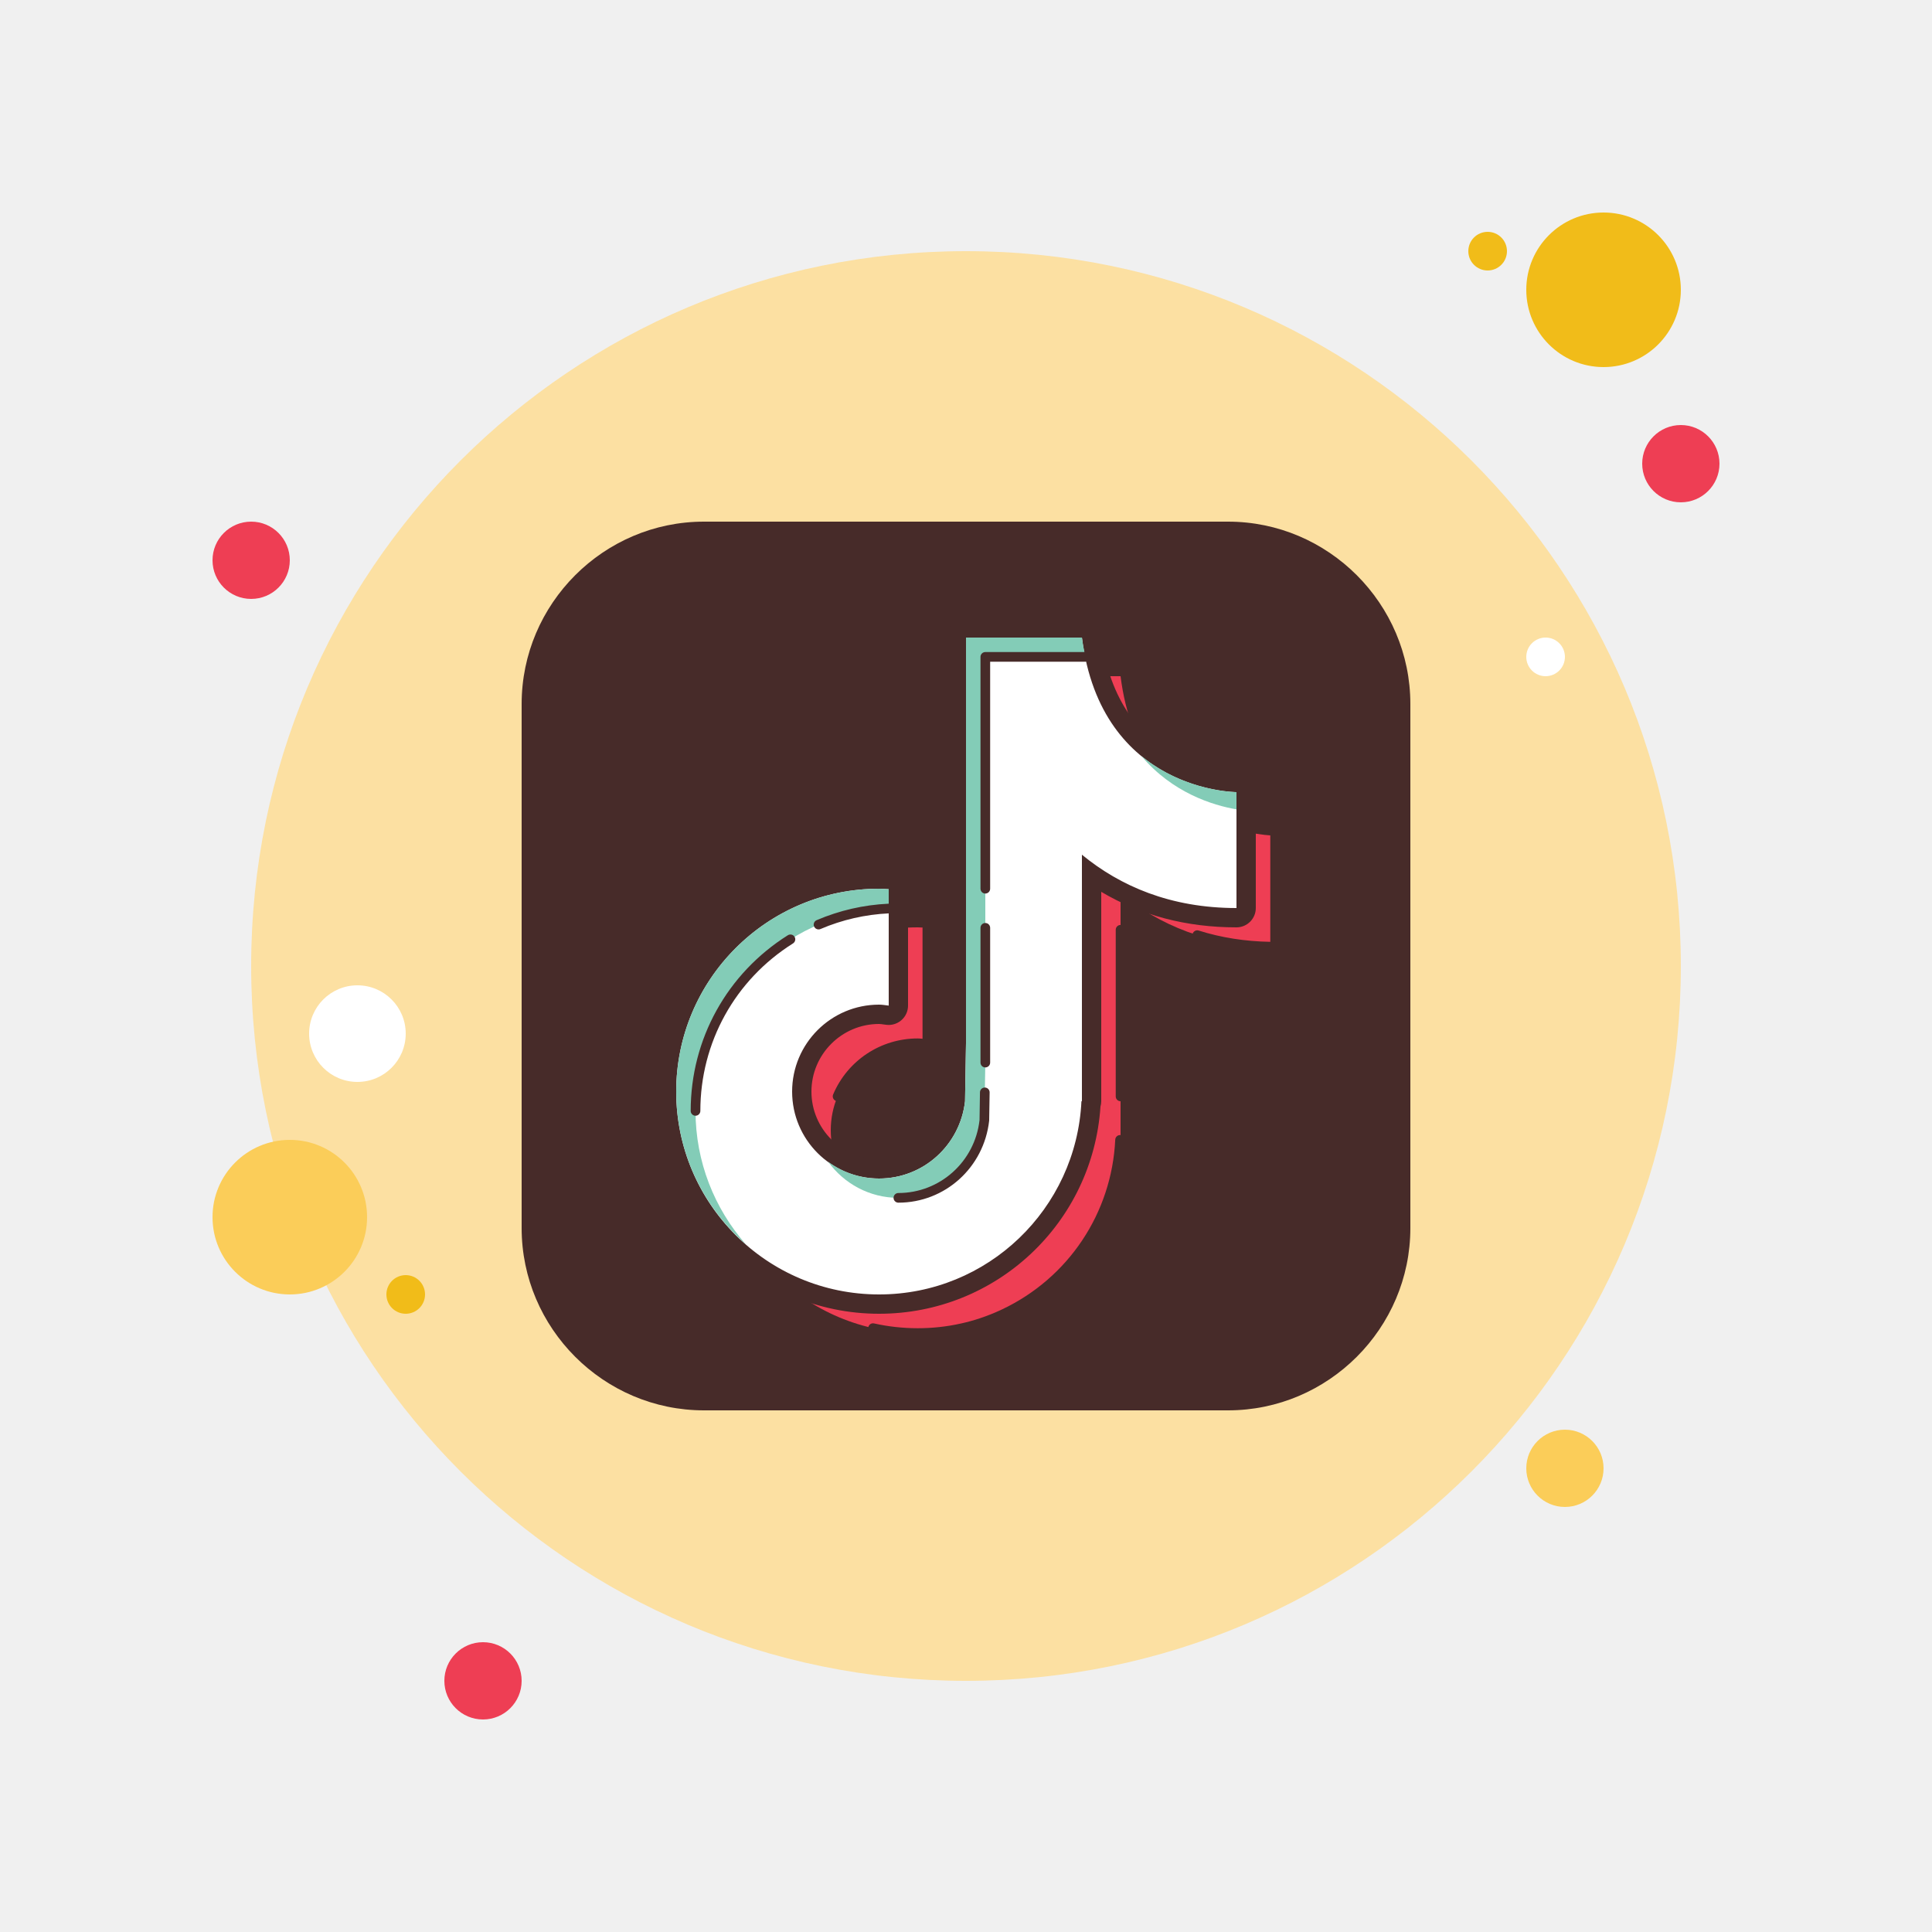
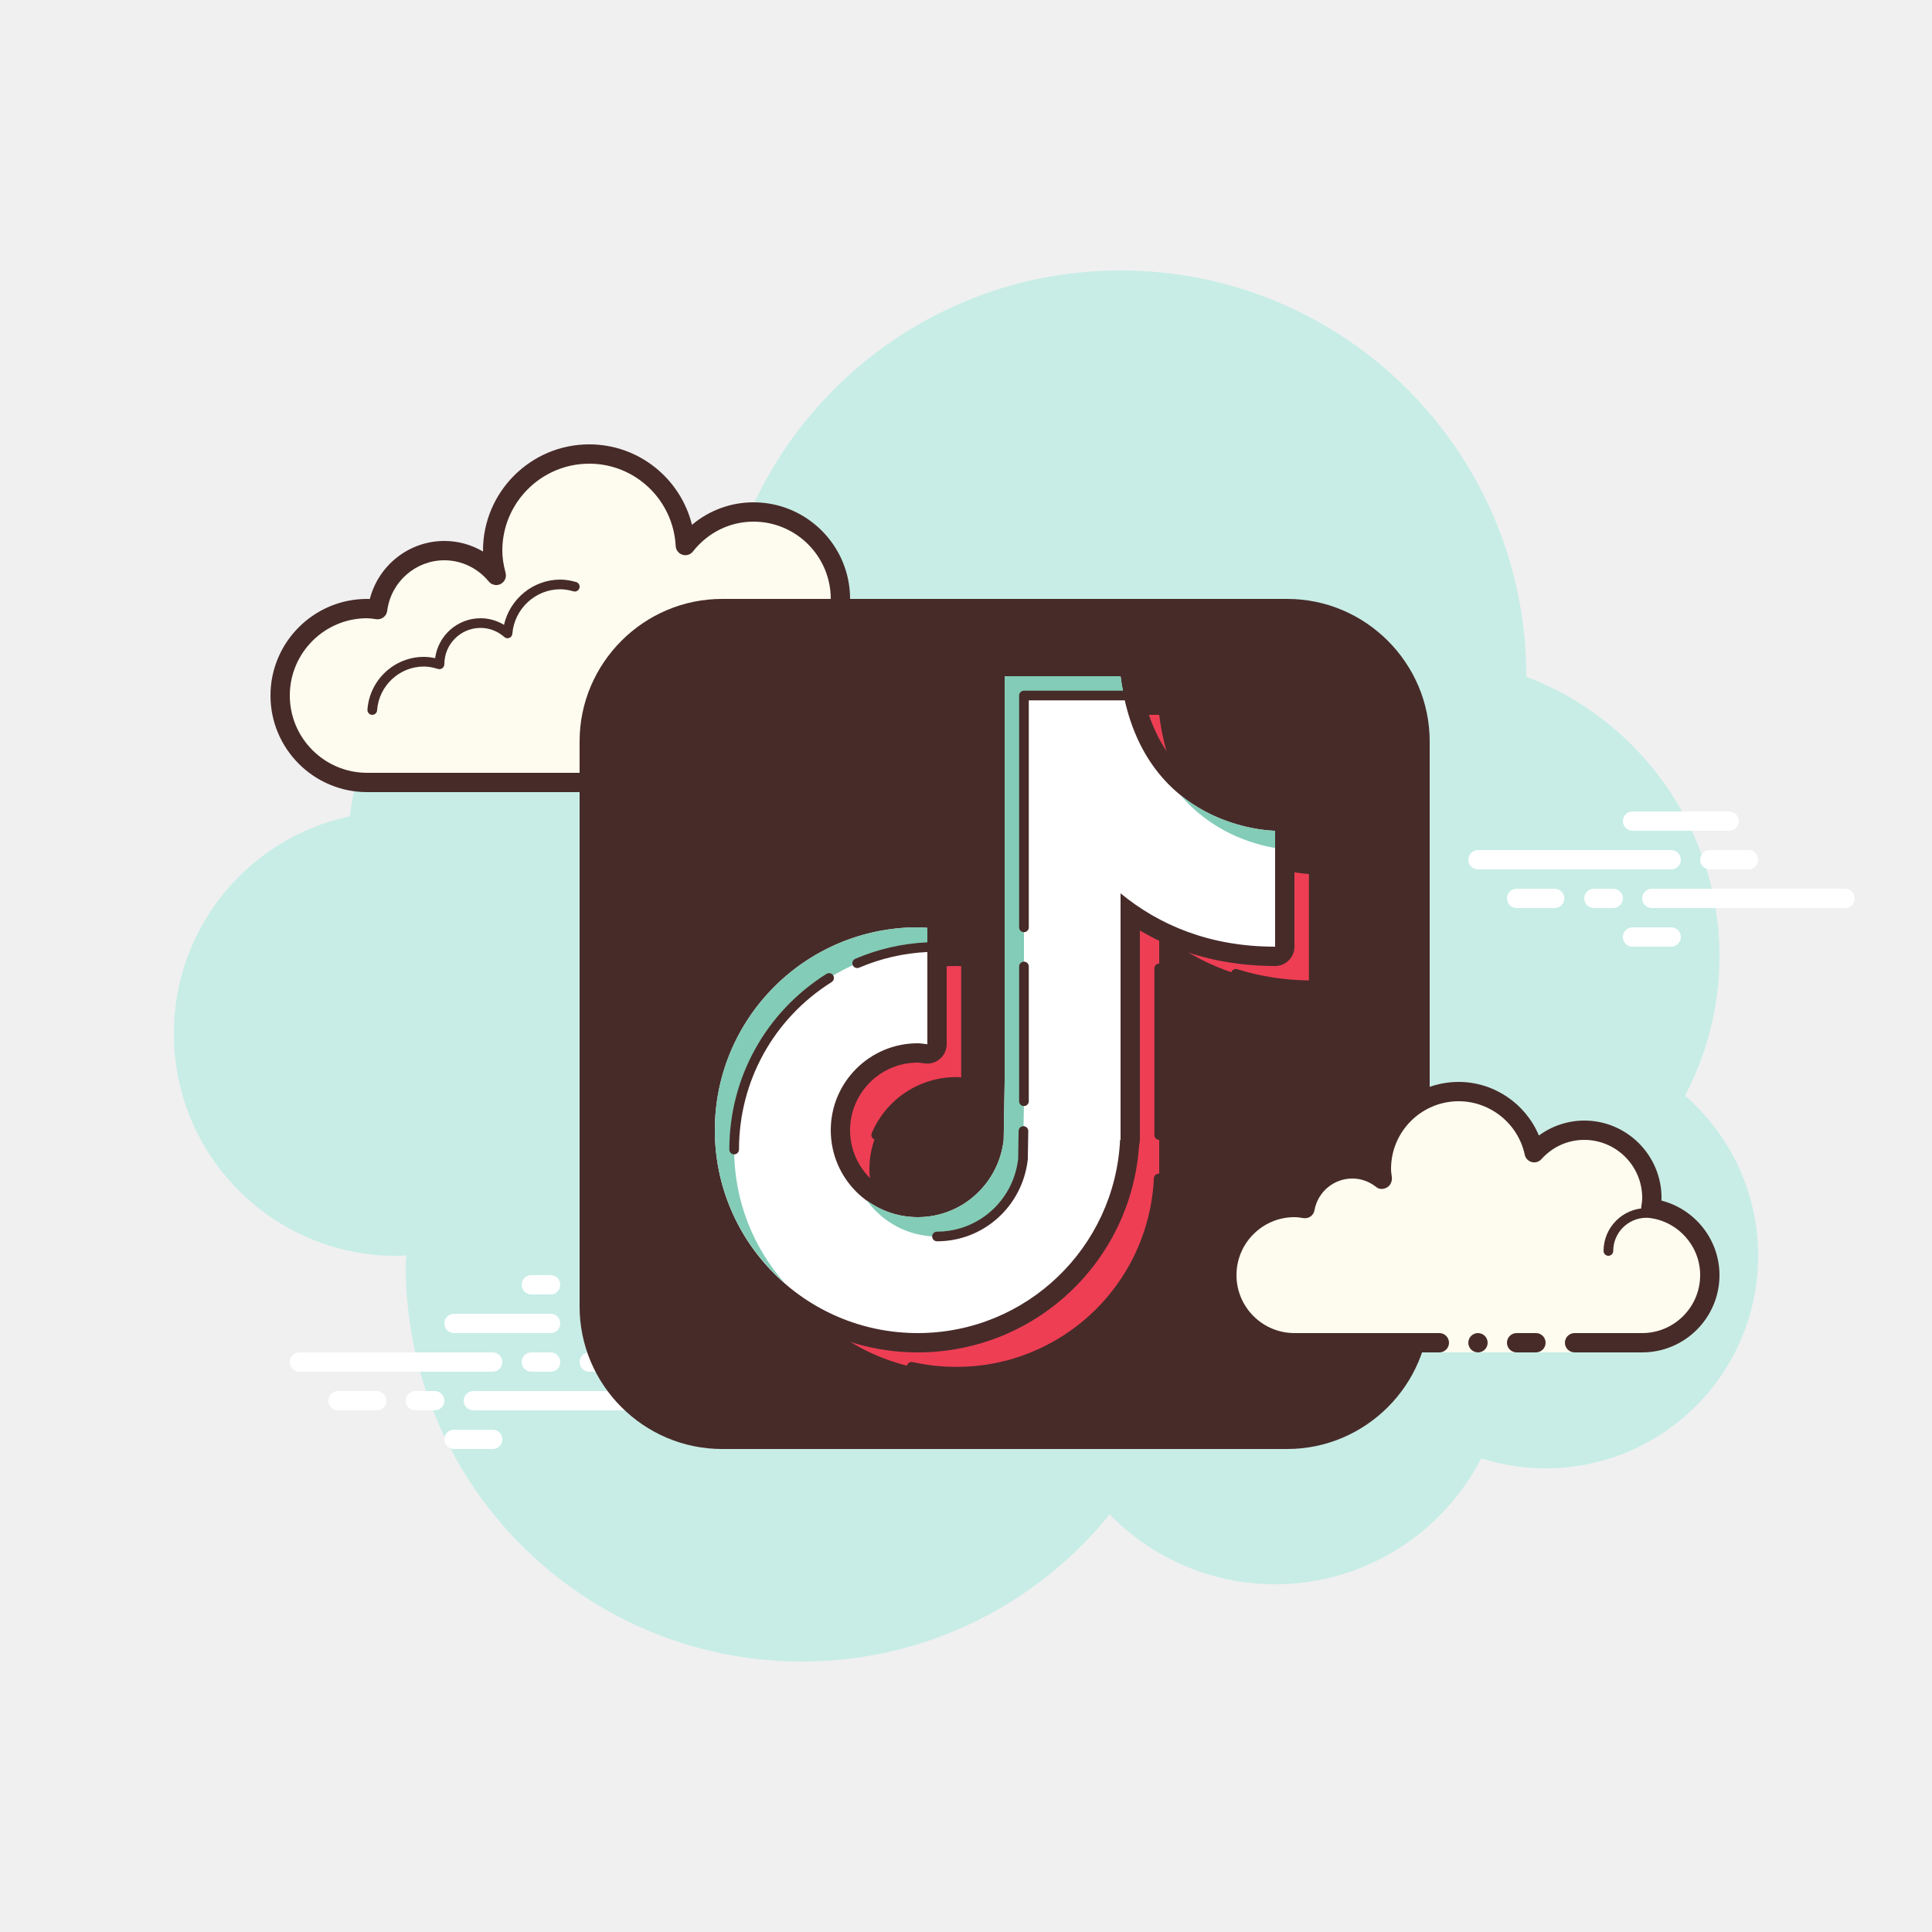
<svg xmlns="http://www.w3.org/2000/svg" viewBox="0 0 100 100">
-   <circle cx="13" cy="29" r="2" fill="#ee3e54" />
-   <circle cx="77" cy="13" r="1" fill="#f1bc19" />
-   <circle cx="50" cy="50" r="37" fill="#fce0a2" />
-   <circle cx="83" cy="15" r="4" fill="#f1bc19" />
-   <circle cx="87" cy="24" r="2" fill="#ee3e54" />
-   <circle cx="81" cy="76" r="2" fill="#fbcd59" />
-   <circle cx="15" cy="63" r="4" fill="#fbcd59" />
-   <circle cx="25" cy="87" r="2" fill="#ee3e54" />
-   <circle cx="18.5" cy="53.5" r="2.5" fill="#fff" />
-   <circle cx="21" cy="67" r="1" fill="#f1bc19" />
-   <circle cx="80" cy="34" r="1" fill="#fff" />
+   <path fill="#c7ede6" d="M87.215,56.71C88.35,54.555,89,52.105,89,49.5c0-6.621-4.159-12.257-10.001-14.478 C78.999,35.015,79,35.008,79,35c0-11.598-9.402-21-21-21c-9.784,0-17.981,6.701-20.313,15.757C36.211,29.272,34.638,29,33,29 c-7.692,0-14.023,5.793-14.89,13.252C12.906,43.353,9,47.969,9,53.5C9,59.851,14.149,65,20.5,65c0.177,0,0.352-0.012,0.526-0.022 C21.022,65.153,21,65.324,21,65.5C21,76.822,30.178,86,41.5,86c6.437,0,12.175-2.972,15.934-7.614C59.612,80.611,62.64,82,66,82 c4.65,0,8.674-2.65,10.666-6.518C77.718,75.817,78.837,76,80,76c6.075,0,11-4.925,11-11C91,61.689,89.53,58.727,87.215,56.71z" />
+   <path fill="#fdfcef" d="M34.5,40.5V41h3v-0.5c0,0,4.242,0,5.5,0c2.485,0,4.5-2.015,4.5-4.5 c0-2.333-1.782-4.229-4.055-4.455C43.467,31.364,43.5,31.187,43.5,31c0-2.485-2.015-4.5-4.5-4.5c-1.438,0-2.703,0.686-3.527,1.736 C35.333,25.6,33.171,23.5,30.5,23.5c-2.761,0-5,2.239-5,5c0,0.446,0.077,0.87,0.187,1.282C25.045,29.005,24.086,28.5,23,28.5 c-1.781,0-3.234,1.335-3.455,3.055C19.364,31.533,19.187,31.5,19,31.5c-2.485,0-4.5,2.015-4.5,4.5s2.015,4.5,4.5,4.5s9.5,0,9.5,0 H34.5z" />
+   <path fill="#472b29" d="M30.5,23c-3.033,0-5.5,2.467-5.5,5.5c0,0.016,0,0.031,0,0.047C24.398,28.192,23.71,28,23,28 c-1.831,0-3.411,1.261-3.858,3.005C19.095,31.002,19.048,31,19,31c-2.757,0-5,2.243-5,5s2.243,5,5,5h15.5 c0.276,0,0.5-0.224,0.5-0.5S34.776,40,34.5,40H19c-2.206,0-4-1.794-4-4s1.794-4,4-4c0.117,0,0.23,0.017,0.343,0.032l0.141,0.019 c0.021,0.003,0.041,0.004,0.062,0.004c0.246,0,0.462-0.185,0.495-0.437C20.232,30.125,21.504,29,23,29 c0.885,0,1.723,0.401,2.301,1.1c0.098,0.118,0.241,0.182,0.386,0.182c0.078,0,0.156-0.018,0.228-0.056 c0.209-0.107,0.314-0.346,0.254-0.573C26.054,29.218,26,28.852,26,28.5c0-2.481,2.019-4.5,4.5-4.5 c2.381,0,4.347,1.872,4.474,4.263c0.011,0.208,0.15,0.387,0.349,0.45c0.05,0.016,0.101,0.024,0.152,0.024 c0.15,0,0.296-0.069,0.392-0.192C36.638,27.563,37.779,27,39,27c2.206,0,4,1.794,4,4c0,0.117-0.017,0.23-0.032,0.343l-0.019,0.141 c-0.016,0.134,0.022,0.268,0.106,0.373c0.084,0.105,0.207,0.172,0.34,0.185C45.451,32.247,47,33.949,47,36c0,2.206-1.794,4-4,4 h-5.5c-0.276,0-0.5,0.224-0.5,0.5s0.224,0.5,0.5,0.5H43c2.757,0,5-2.243,5-5c0-2.397-1.689-4.413-4.003-4.877 C43.999,31.082,44,31.041,44,31c0-2.757-2.243-5-5-5c-1.176,0-2.293,0.416-3.183,1.164C35.219,24.76,33.055,23,30.5,23L30.5,23z" />
+   <path fill="#472b29" d="M29,30c-1.403,0-2.609,0.999-2.913,2.341C25.72,32.119,25.301,32,24.875,32 c-1.202,0-2.198,0.897-2.353,2.068C22.319,34.022,22.126,34,21.937,34c-1.529,0-2.811,1.2-2.918,2.732 C19.01,36.87,19.114,36.99,19.251,37c0.006,0,0.012,0,0.018,0c0.13,0,0.24-0.101,0.249-0.232c0.089-1.271,1.151-2.268,2.419-2.268 c0.229,0,0.47,0.042,0.738,0.127c0.022,0.007,0.045,0.01,0.067,0.01c0.055,0,0.11-0.02,0.156-0.054 C22.962,34.537,23,34.455,23,34.375c0-1.034,0.841-1.875,1.875-1.875c0.447,0,0.885,0.168,1.231,0.473 c0.047,0.041,0.106,0.063,0.165,0.063c0.032,0,0.063-0.006,0.093-0.019c0.088-0.035,0.148-0.117,0.155-0.212 C26.623,31.512,27.712,30.5,29,30.5c0.208,0,0.425,0.034,0.682,0.107c0.023,0.007,0.047,0.01,0.07,0.01 c0.109,0,0.207-0.073,0.239-0.182c0.038-0.133-0.039-0.271-0.172-0.309C29.517,30.04,29.256,30,29,30L29,30z" />
+   <path fill="#472b29" d="M42.883,31.5c-1.326,0-2.508,0.897-2.874,2.182c-0.038,0.133,0.039,0.271,0.172,0.309 C40.205,33.997,40.228,34,40.25,34c0.109,0,0.209-0.072,0.24-0.182C40.795,32.748,41.779,32,42.883,32 c0.117,0,0.23,0.014,0.342,0.029c0.012,0.002,0.023,0.003,0.035,0.003c0.121,0,0.229-0.092,0.246-0.217 c0.019-0.137-0.077-0.263-0.214-0.281C43.158,31.516,43.022,31.5,42.883,31.5L42.883,31.5z" />
+   <path fill="#fff" d="M25.5,71h-10c-0.276,0-0.5-0.224-0.5-0.5s0.224-0.5,0.5-0.5h10c0.276,0,0.5,0.224,0.5,0.5 S25.777,71,25.5,71z" />
+   <path fill="#fff" d="M28.5,71h-1c-0.276,0-0.5-0.224-0.5-0.5s0.224-0.5,0.5-0.5h1c0.276,0,0.5,0.224,0.5,0.5 S28.777,71,28.5,71z" />
+   <path fill="#fff" d="M33.491,73H24.5c-0.276,0-0.5-0.224-0.5-0.5s0.224-0.5,0.5-0.5h8.991c0.276,0,0.5,0.224,0.5,0.5 S33.767,73,33.491,73z" />
+   <path fill="#fff" d="M22.5,73h-1c-0.276,0-0.5-0.224-0.5-0.5s0.224-0.5,0.5-0.5h1c0.276,0,0.5,0.224,0.5,0.5 S22.777,73,22.5,73z" />
+   <path fill="#fff" d="M19.5,73h-2c-0.276,0-0.5-0.224-0.5-0.5s0.224-0.5,0.5-0.5h2c0.276,0,0.5,0.224,0.5,0.5 S19.777,73,19.5,73z" />
+   <path fill="#fff" d="M25.5,75h-2c-0.276,0-0.5-0.224-0.5-0.5s0.224-0.5,0.5-0.5h2c0.276,0,0.5,0.224,0.5,0.5 S25.776,75,25.5,75z" />
+   <path fill="#fff" d="M28.5,66c-0.177,0-0.823,0-1,0c-0.276,0-0.5,0.224-0.5,0.5c0,0.276,0.224,0.5,0.5,0.5 c0.177,0,0.823,0,1,0c0.276,0,0.5-0.224,0.5-0.5C29,66.224,28.776,66,28.5,66z" />
+   <path fill="#fff" d="M28.5,68c-0.177,0-4.823,0-5,0c-0.276,0-0.5,0.224-0.5,0.5c0,0.276,0.224,0.5,0.5,0.5 c0.177,0,4.823,0,5,0c0.276,0,0.5-0.224,0.5-0.5C29,68.224,28.776,68,28.5,68z" />
+   <path fill="#fff" d="M33.5,70c-0.177,0-2.823,0-3,0c-0.276,0-0.5,0.224-0.5,0.5c0,0.276,0.224,0.5,0.5,0.5 c0.177,0,2.823,0,3,0c0.276,0,0.5-0.224,0.5-0.5C34,70.224,33.776,70,33.5,70z" />
  <g>
-     <path fill="#472b29" d="M36.437,72.3c-4.817,0-8.737-3.92-8.737-8.737V36.438c0-4.817,3.92-8.737,8.737-8.737h27.125 c4.817,0,8.737,3.92,8.737,8.737v27.125c0,4.817-3.92,8.737-8.737,8.737H36.437z" />
-     <path fill="#472b29" d="M63.562,28.4c4.432,0,8.037,3.606,8.037,8.037v27.125c0,4.432-3.606,8.037-8.037,8.037H36.437 c-4.432,0-8.037-3.606-8.037-8.037V36.438c0-4.432,3.606-8.037,8.037-8.037H63.562 M63.562,27H36.437 C31.247,27,27,31.247,27,36.438v27.125C27,68.753,31.247,73,36.437,73h27.125C68.753,73,73,68.753,73,63.563V36.438 C73,31.247,68.753,27,63.562,27L63.562,27z" />
+     <path fill="#fff" d="M86.5,45h-10c-0.276,0-0.5-0.224-0.5-0.5s0.224-0.5,0.5-0.5h10c0.276,0,0.5,0.224,0.5,0.5 S86.776,45,86.5,45z" />
+     <path fill="#fff" d="M90.5,45h-2c-0.276,0-0.5-0.224-0.5-0.5s0.224-0.5,0.5-0.5h2c0.276,0,0.5,0.224,0.5,0.5 S90.776,45,90.5,45z" />
+     <path fill="#fff" d="M95.5,47h-10c-0.276,0-0.5-0.224-0.5-0.5s0.224-0.5,0.5-0.5h10c0.276,0,0.5,0.224,0.5,0.5 S95.777,47,95.5,47z" />
+     <path fill="#fff" d="M83.5,47h-1c-0.276,0-0.5-0.224-0.5-0.5s0.224-0.5,0.5-0.5h1c0.276,0,0.5,0.224,0.5,0.5 S83.776,47,83.5,47z" />
+     <path fill="#fff" d="M80.47,47H78.5c-0.276,0-0.5-0.224-0.5-0.5s0.224-0.5,0.5-0.5h1.97c0.276,0,0.5,0.224,0.5,0.5 S80.746,47,80.47,47z" />
+     <path fill="#fff" d="M89.5,43h-5c-0.276,0-0.5-0.224-0.5-0.5s0.224-0.5,0.5-0.5h5c0.276,0,0.5,0.224,0.5,0.5 S89.777,43,89.5,43z" />
+     <path fill="#fff" d="M86.5,49h-2c-0.276,0-0.5-0.224-0.5-0.5s0.224-0.5,0.5-0.5h2c0.276,0,0.5,0.224,0.5,0.5 S86.776,49,86.5,49z" />
  </g>
  <g>
-     <path fill="#ee3e54" d="M66,43c0,0-7,0-8-8h-6v14.024V56l-0.05,3c-0.252,2.247-2.136,4-4.45,4c-2.485,0-4.5-2.015-4.5-4.5 s2.015-4.5,4.5-4.5c0.171,0,0.334,0.032,0.5,0.05v-6.025C47.833,48.017,47.669,48,47.5,48C41.701,48,37,52.701,37,58.5 C37,64.299,41.701,69,47.5,69c5.63,0,10.212-4.435,10.475-10H58V46.24c1.98,1.623,4.584,2.76,8,2.76C66,47,66,43,66,43z" />
+     <path fill="#472b29" d="M37.375,74.3c-3.681,0-6.675-2.994-6.675-6.675v-29.25c0-3.681,2.994-6.675,6.675-6.675h29.25 c3.681,0,6.675,2.994,6.675,6.675v29.25c0,3.681-2.994,6.675-6.675,6.675H37.375z" />
+     <path fill="#472b29" d="M66.625,32.4c3.295,0,5.975,2.68,5.975,5.975v29.25c0,3.295-2.68,5.975-5.975,5.975h-29.25 c-3.295,0-5.975-2.68-5.975-5.975v-29.25c0-3.295,2.68-5.975,5.975-5.975H66.625 M66.625,31h-29.25 C33.319,31,30,34.319,30,38.375v29.25C30,71.681,33.319,75,37.375,75h29.25C70.681,75,74,71.681,74,67.625v-29.25 C74,34.319,70.681,31,66.625,31L66.625,31z" />
  </g>
  <g>
-     <path fill="#472b29" d="M58,57c-0.138,0-0.25-0.112-0.25-0.25v-8.625c0-0.138,0.112-0.25,0.25-0.25s0.25,0.112,0.25,0.25 v8.625C58.25,56.888,58.138,57,58,57z" />
+     <path fill="#ee3e54" d="M68,45c0,0-7,0-8-8h-6v14.024V58l-0.05,3c-0.252,2.247-2.136,4-4.45,4c-2.485,0-4.5-2.015-4.5-4.5 s2.015-4.5,4.5-4.5c0.171,0,0.334,0.032,0.5,0.05v-6.025C49.833,50.017,49.669,50,49.5,50C43.701,50,39,54.701,39,60.5 C39,66.299,43.701,71,49.5,71c5.63,0,10.212-4.435,10.475-10H60V48.24c1.98,1.623,4.584,2.76,8,2.76C68,49,68,45,68,45z" />
  </g>
  <g>
-     <path fill="#472b29" d="M47.5,69.25c-0.799,0-1.595-0.088-2.366-0.261c-0.135-0.03-0.22-0.164-0.189-0.299 c0.03-0.134,0.159-0.221,0.299-0.189c1.468,0.329,3.038,0.331,4.5,0.002c0.324-0.071,0.647-0.16,0.963-0.265 c0.398-0.132,0.788-0.288,1.157-0.463c3.438-1.624,5.683-4.991,5.861-8.787c0.007-0.134,0.116-0.238,0.25-0.238 c0.138,0,0.263,0.112,0.263,0.25c0,0.034-0.006,0.066-0.018,0.097c-0.216,3.946-2.563,7.439-6.143,9.13 c-0.388,0.185-0.796,0.348-1.215,0.486c-0.331,0.109-0.671,0.203-1.011,0.278C49.087,69.163,48.296,69.25,47.5,69.25z" />
+     <path fill="#472b29" d="M60,59c-0.138,0-0.25-0.112-0.25-0.25v-8.625c0-0.138,0.112-0.25,0.25-0.25s0.25,0.112,0.25,0.25 v8.625C60.25,58.888,60.138,59,60,59z" />
  </g>
  <g>
-     <path fill="#472b29" d="M43.354,56.998c-0.032,0-0.065-0.006-0.098-0.02c-0.127-0.054-0.187-0.201-0.133-0.328 c0.746-1.762,2.464-2.9,4.377-2.9c0.085,0,0.168,0.007,0.25,0.017v-5.741c0-0.138,0.112-0.25,0.25-0.25s0.25,0.112,0.25,0.25v6.025 c0,0.071-0.03,0.139-0.083,0.187c-0.054,0.047-0.124,0.067-0.194,0.062l-0.154-0.02c-0.104-0.014-0.21-0.029-0.318-0.029 c-1.712,0-3.249,1.019-3.916,2.596C43.543,56.94,43.451,56.998,43.354,56.998z" />
+     <path fill="#472b29" d="M49.5,71.25c-0.799,0-1.595-0.088-2.366-0.261c-0.135-0.03-0.22-0.164-0.189-0.299 c0.03-0.134,0.158-0.221,0.299-0.189c1.468,0.33,3.038,0.33,4.5,0.002c0.324-0.071,0.647-0.16,0.963-0.265 c0.398-0.132,0.788-0.288,1.157-0.463c3.438-1.624,5.683-4.991,5.861-8.787c0.007-0.134,0.116-0.238,0.25-0.238 c0.138,0,0.263,0.112,0.263,0.25c0,0.034-0.006,0.066-0.018,0.097c-0.216,3.946-2.563,7.439-6.143,9.13 c-0.388,0.185-0.796,0.348-1.215,0.486c-0.331,0.109-0.671,0.203-1.011,0.278C51.087,71.163,50.296,71.25,49.5,71.25z" />
  </g>
  <g>
-     <path fill="#472b29" d="M66,49.25c-1.45,0-2.831-0.205-4.106-0.609c-0.132-0.042-0.205-0.183-0.163-0.313 c0.042-0.132,0.187-0.205,0.313-0.163c1.153,0.365,2.399,0.562,3.706,0.584V43.24c-0.66-0.044-2.505-0.277-4.288-1.503 c-0.114-0.078-0.143-0.234-0.064-0.348c0.079-0.113,0.236-0.141,0.348-0.064c2.048,1.408,4.233,1.425,4.255,1.425 c0.138,0,0.25,0.112,0.25,0.25v6C66.25,49.138,66.138,49.25,66,49.25z" />
+     <path fill="#472b29" d="M45.354,58.998c-0.032,0-0.065-0.006-0.098-0.02c-0.127-0.054-0.187-0.201-0.133-0.328 c0.746-1.762,2.464-2.9,4.377-2.9c0.085,0,0.168,0.007,0.25,0.017v-5.741c0-0.138,0.112-0.25,0.25-0.25s0.25,0.112,0.25,0.25v6.025 c0,0.071-0.03,0.139-0.083,0.187c-0.054,0.047-0.124,0.067-0.194,0.062l-0.154-0.02c-0.104-0.014-0.21-0.029-0.318-0.029 c-1.712,0-3.249,1.019-3.916,2.596C45.543,58.94,45.451,58.998,45.354,58.998z" />
  </g>
  <g>
-     <path fill="#fff" d="M45.5,67.5c-6.065,0-11-4.935-11-11s4.935-11,11-11c0.12,0,0.237,0.008,0.355,0.016l0.168,0.011 c0.267,0.012,0.477,0.232,0.477,0.499v6.025c0,0.143-0.061,0.277-0.167,0.373c-0.092,0.082-0.211,0.127-0.333,0.127 c-0.019,0-0.216-0.023-0.216-0.023C45.69,52.515,45.597,52.5,45.5,52.5c-2.206,0-4,1.794-4,4s1.794,4,4,4 c2.026,0,3.726-1.528,3.952-3.556l0.048-2.953V33c0-0.276,0.224-0.5,0.5-0.5h6c0.252,0,0.465,0.188,0.496,0.438 c0.932,7.45,7.237,7.562,7.505,7.563c0.275,0.001,0.499,0.225,0.499,0.5v6c0,0.276-0.224,0.5-0.5,0.5 c-2.828,0-5.346-0.758-7.5-2.255V57c0,0.064-0.013,0.126-0.034,0.184C56.109,62.981,51.323,67.5,45.5,67.5z" />
-     <path fill="#472b29" d="M56,33c1,8,8,8,8,8s0,4,0,6c-3.416,0-6.02-1.136-8-2.76V57h-0.025C55.712,62.565,51.13,67,45.5,67 C39.701,67,35,62.299,35,56.5C35,50.701,39.701,46,45.5,46c0.169,0,0.333,0.017,0.5,0.025v6.025C45.834,52.032,45.671,52,45.5,52 c-2.485,0-4.5,2.015-4.5,4.5s2.015,4.5,4.5,4.5c2.314,0,4.198-1.753,4.45-4L50,54v-6.976V33H56 M56,32h-6c-0.552,0-1,0.448-1,1 v14.024V54l-0.049,2.933C48.732,58.685,47.257,60,45.5,60c-1.93,0-3.5-1.57-3.5-3.5s1.57-3.5,3.5-3.5 c0.075,0,0.147,0.013,0.219,0.023l0.169,0.022c0.037,0.004,0.074,0.006,0.111,0.006c0.245,0,0.482-0.09,0.667-0.255 C46.879,52.606,47,52.335,47,52.05v-6.025c0-0.534-0.419-0.974-0.953-0.999l-0.156-0.01C45.761,45.008,45.632,45,45.5,45 C39.159,45,34,50.159,34,56.5S39.159,68,45.5,68c6.069,0,11.06-4.695,11.461-10.729C56.986,57.185,57,57.094,57,57V46.161 C59.057,47.382,61.403,48,64,48c0.552,0,1-0.448,1-1v-6c0-0.552-0.448-1-1-1c-0.246-0.002-6.134-0.131-7.008-7.124 C56.93,32.376,56.504,32,56,32L56,32z" />
+     <path fill="#472b29" d="M68,51.25c-1.45,0-2.831-0.205-4.106-0.609c-0.132-0.042-0.205-0.183-0.163-0.313 c0.042-0.132,0.187-0.206,0.313-0.163c1.153,0.365,2.399,0.562,3.706,0.584V45.24c-0.66-0.044-2.505-0.277-4.288-1.503 c-0.114-0.078-0.143-0.234-0.064-0.348c0.079-0.113,0.235-0.141,0.348-0.064c2.048,1.408,4.233,1.425,4.255,1.425 c0.138,0,0.25,0.112,0.25,0.25v6C68.25,51.138,68.138,51.25,68,51.25z" />
  </g>
  <g>
-     <path fill="#83ccb7" d="M64,41.892C64,41.352,64,41,64,41s-2.649-0.007-4.921-1.871C60.687,41.039,62.78,41.683,64,41.892z" />
-     <path fill="#83ccb7" d="M42.866,60.134C43.684,61.26,45.002,62,46.5,62c2.314,0,4.198-1.753,4.45-4L51,55v-6.976V34h5.181 c-0.067-0.324-0.136-0.645-0.181-1h-6v14.024V54l-0.05,3c-0.252,2.247-2.136,4-4.45,4C44.513,61,43.608,60.673,42.866,60.134z" />
-     <path fill="#83ccb7" d="M36,57.5c0-5.63,4.435-10.212,10-10.475v-1C45.833,46.017,45.669,46,45.5,46 C39.701,46,35,50.701,35,56.5c0,3.154,1.398,5.976,3.599,7.901C36.985,62.555,36,60.145,36,57.5z" />
+     <path fill="#fff" d="M47.5,69.5c-6.065,0-11-4.935-11-11s4.935-11,11-11c0.12,0,0.237,0.008,0.355,0.016l0.168,0.011 c0.267,0.012,0.477,0.232,0.477,0.499v6.025c0,0.143-0.061,0.277-0.167,0.373c-0.092,0.082-0.211,0.127-0.333,0.127 c-0.019,0-0.216-0.023-0.216-0.023C47.69,54.515,47.597,54.5,47.5,54.5c-2.206,0-4,1.794-4,4s1.794,4,4,4 c2.026,0,3.726-1.528,3.952-3.556l0.048-2.953V35c0-0.276,0.224-0.5,0.5-0.5h6c0.252,0,0.465,0.188,0.496,0.438 c0.932,7.45,7.237,7.562,7.505,7.563c0.275,0.001,0.499,0.225,0.499,0.5v6c0,0.276-0.224,0.5-0.5,0.5 c-2.828,0-5.346-0.758-7.5-2.255V59c0,0.064-0.013,0.126-0.034,0.184C58.109,64.981,53.323,69.5,47.5,69.5z" />
+     <path fill="#472b29" d="M58,35c1,8,8,8,8,8s0,4,0,6c-3.416,0-6.02-1.136-8-2.76V59h-0.025C57.712,64.565,53.13,69,47.5,69 C41.701,69,37,64.299,37,58.5C37,52.701,41.701,48,47.5,48c0.169,0,0.333,0.017,0.5,0.025v6.025C47.834,54.032,47.671,54,47.5,54 c-2.485,0-4.5,2.015-4.5,4.5s2.015,4.5,4.5,4.5c2.314,0,4.198-1.753,4.45-4L52,56v-6.976V35H58 M58,34h-6c-0.552,0-1,0.448-1,1 v14.024V56l-0.049,2.933C50.732,60.685,49.257,62,47.5,62c-1.93,0-3.5-1.57-3.5-3.5s1.57-3.5,3.5-3.5 c0.075,0,0.147,0.013,0.219,0.023l0.169,0.022c0.037,0.004,0.074,0.006,0.111,0.006c0.245,0,0.482-0.09,0.667-0.255 C48.879,54.606,49,54.335,49,54.05v-6.025c0-0.534-0.419-0.974-0.953-0.999l-0.156-0.01C47.761,47.008,47.632,47,47.5,47 C41.159,47,36,52.159,36,58.5S41.159,70,47.5,70c6.069,0,11.06-4.695,11.461-10.729C58.986,59.185,59,59.094,59,59V48.161 C61.057,49.382,63.403,50,66,50c0.552,0,1-0.448,1-1v-6c0-0.552-0.448-1-1-1c-0.246-0.002-6.134-0.131-7.008-7.124 C58.93,34.376,58.504,34,58,34L58,34z" />
  </g>
  <g>
-     <path fill="#472b29" d="M51,46.25c-0.138,0-0.25-0.112-0.25-0.25V34c0-0.138,0.112-0.25,0.25-0.25h5.181 c0.138,0,0.25,0.112,0.25,0.25s-0.112,0.25-0.25,0.25H51.25V46C51.25,46.138,51.138,46.25,51,46.25z" />
-     <path fill="#472b29" d="M51,55.25c-0.138,0-0.25-0.112-0.25-0.25v-6.976c0-0.138,0.112-0.25,0.25-0.25 s0.25,0.112,0.25,0.25V55C51.25,55.138,51.138,55.25,51,55.25z" />
-     <path fill="#472b29" d="M46.5,62.25c-0.138,0-0.25-0.112-0.25-0.25s0.112-0.25,0.25-0.25c2.154,0,3.96-1.624,4.201-3.777 l0.022-1.436c0.002-0.137,0.114-0.246,0.25-0.246c0.001,0,0.003,0,0.004,0c0.139,0.002,0.248,0.116,0.246,0.254l-0.024,1.459 C50.929,60.435,48.909,62.25,46.5,62.25z" />
-     <path fill="#472b29" d="M42.367,48.107c-0.097,0-0.189-0.057-0.229-0.151c-0.055-0.127,0.004-0.274,0.131-0.328 c1.181-0.505,2.432-0.792,3.72-0.853c0.121,0.013,0.255,0.101,0.262,0.238c0.006,0.138-0.101,0.255-0.238,0.262 c-1.228,0.058-2.421,0.331-3.546,0.812C42.434,48.101,42.4,48.107,42.367,48.107z" />
-     <path fill="#472b29" d="M36,57.75c-0.138,0-0.25-0.112-0.25-0.25c0-3.713,1.881-7.112,5.03-9.093 c0.116-0.07,0.271-0.039,0.345,0.079c0.073,0.116,0.038,0.271-0.079,0.345c-3.003,1.888-4.796,5.129-4.796,8.669 C36.25,57.638,36.138,57.75,36,57.75z" />
+     <path fill="#83ccb7" d="M66,43.892C66,43.352,66,43,66,43s-2.649-0.007-4.921-1.871C62.687,43.039,64.78,43.683,66,43.892z" />
+     <path fill="#83ccb7" d="M44.866,62.134C45.684,63.26,47.002,64,48.5,64c2.314,0,4.198-1.753,4.45-4L53,57v-6.976V36h5.181 c-0.067-0.324-0.136-0.645-0.181-1h-6v14.024V56l-0.05,3c-0.252,2.247-2.136,4-4.45,4C46.513,63,45.608,62.673,44.866,62.134z" />
+     <path fill="#83ccb7" d="M38,59.5c0-5.63,4.435-10.212,10-10.475v-1C47.833,48.017,47.669,48,47.5,48 C41.701,48,37,52.701,37,58.5c0,3.154,1.398,5.976,3.599,7.901C38.985,64.555,38,62.145,38,59.5z" />
+   </g>
+   <g>
+     <path fill="#472b29" d="M53,48.25c-0.138,0-0.25-0.112-0.25-0.25V36c0-0.138,0.112-0.25,0.25-0.25h5.181 c0.138,0,0.25,0.112,0.25,0.25s-0.112,0.25-0.25,0.25H53.25V48C53.25,48.138,53.138,48.25,53,48.25z" />
+     <path fill="#472b29" d="M53,57.25c-0.138,0-0.25-0.112-0.25-0.25v-6.976c0-0.138,0.112-0.25,0.25-0.25 s0.25,0.112,0.25,0.25V57C53.25,57.138,53.138,57.25,53,57.25z" />
+     <path fill="#472b29" d="M48.5,64.25c-0.138,0-0.25-0.112-0.25-0.25s0.112-0.25,0.25-0.25c2.154,0,3.96-1.624,4.201-3.777 l0.022-1.436c0.002-0.137,0.114-0.246,0.25-0.246c0.001,0,0.003,0,0.004,0c0.139,0.002,0.248,0.116,0.246,0.254l-0.024,1.459 C52.929,62.435,50.909,64.25,48.5,64.25z" />
+     <path fill="#472b29" d="M44.367,50.107c-0.097,0-0.189-0.057-0.229-0.151c-0.055-0.127,0.004-0.274,0.131-0.328 c1.181-0.505,2.432-0.792,3.72-0.853c0.138,0,0.254,0.101,0.262,0.238c0.006,0.138-0.101,0.255-0.238,0.262 c-1.228,0.058-2.421,0.331-3.546,0.812C44.434,50.101,44.4,50.107,44.367,50.107z" />
+     <path fill="#472b29" d="M38,59.75c-0.138,0-0.25-0.112-0.25-0.25c0-3.713,1.881-7.112,5.03-9.093 c0.115-0.07,0.271-0.039,0.345,0.079c0.073,0.116,0.038,0.271-0.079,0.345c-3.003,1.888-4.796,5.129-4.796,8.669 C38.25,59.638,38.138,59.75,38,59.75z" />
+   </g>
+   <g>
+     <path fill="#fdfcef" d="M81.5,69.5c0,0,1.567,0,3.5,0s3.5-1.567,3.5-3.5c0-1.781-1.335-3.234-3.055-3.455 C85.473,62.366,85.5,62.187,85.5,62c0-1.933-1.567-3.5-3.5-3.5c-1.032,0-1.95,0.455-2.59,1.165 c-0.384-1.808-1.987-3.165-3.91-3.165c-2.209,0-4,1.791-4,4c0,0.191,0.03,0.374,0.056,0.558C71.128,60.714,70.592,60.5,70,60.5 c-1.228,0-2.245,0.887-2.455,2.055C67.366,62.527,67.187,62.5,67,62.5c-1.933,0-3.5,1.567-3.5,3.5s1.567,3.5,3.5,3.5s7.5,0,7.5,0 V70h7V69.5z" />
+     <path fill="#472b29" d="M83.25,65C83.112,65,83,64.888,83,64.75c0-1.223,0.995-2.218,2.218-2.218 c0.034,0.009,0.737-0.001,1.244,0.136c0.133,0.036,0.212,0.173,0.176,0.306c-0.036,0.134-0.173,0.213-0.306,0.176 c-0.444-0.12-1.1-0.12-1.113-0.118c-0.948,0-1.719,0.771-1.719,1.718C83.5,64.888,83.388,65,83.25,65z" />
+     <circle cx="76.5" cy="69.5" r=".5" fill="#472b29" />
+     <path fill="#472b29" d="M85,70h-3.5c-0.276,0-0.5-0.224-0.5-0.5s0.224-0.5,0.5-0.5H85c1.654,0,3-1.346,3-3 c0-1.496-1.125-2.768-2.618-2.959c-0.134-0.018-0.255-0.088-0.336-0.196s-0.115-0.244-0.094-0.377C84.975,62.314,85,62.16,85,62 c0-1.654-1.346-3-3-3c-0.85,0-1.638,0.355-2.219,1c-0.125,0.139-0.321,0.198-0.5,0.148c-0.182-0.049-0.321-0.195-0.36-0.379 C78.58,58.165,77.141,57,75.5,57c-1.93,0-3.5,1.57-3.5,3.5c0,0.143,0.021,0.28,0.041,0.418c0.029,0.203-0.063,0.438-0.242,0.54 c-0.179,0.102-0.396,0.118-0.556-0.01C70.878,61.155,70.449,61,70,61c-0.966,0-1.792,0.691-1.963,1.644 c-0.048,0.267-0.296,0.446-0.569,0.405C67.314,63.025,67.16,63,67,63c-1.654,0-3,1.346-3,3s1.346,3,3,3h7.5 c0.276,0,0.5,0.224,0.5,0.5S74.776,70,74.5,70H67c-2.206,0-4-1.794-4-4s1.794-4,4-4c0.059,0,0.116,0.002,0.174,0.006 C67.588,60.82,68.711,60,70,60c0.349,0,0.689,0.061,1.011,0.18C71.176,57.847,73.126,56,75.5,56c1.831,0,3.466,1.127,4.153,2.774 C80.333,58.276,81.155,58,82,58c2.206,0,4,1.794,4,4c0,0.048-0.001,0.095-0.004,0.142C87.739,62.59,89,64.169,89,66 C89,68.206,87.206,70,85,70z" />
+     <path fill="#472b29" d="M79.5,69c-0.159,0-0.841,0-1,0c-0.276,0-0.5,0.224-0.5,0.5c0,0.276,0.224,0.5,0.5,0.5 c0.159,0,0.841,0,1,0c0.276,0,0.5-0.224,0.5-0.5C80,69.224,79.776,69,79.5,69z" />
  </g>
</svg>
